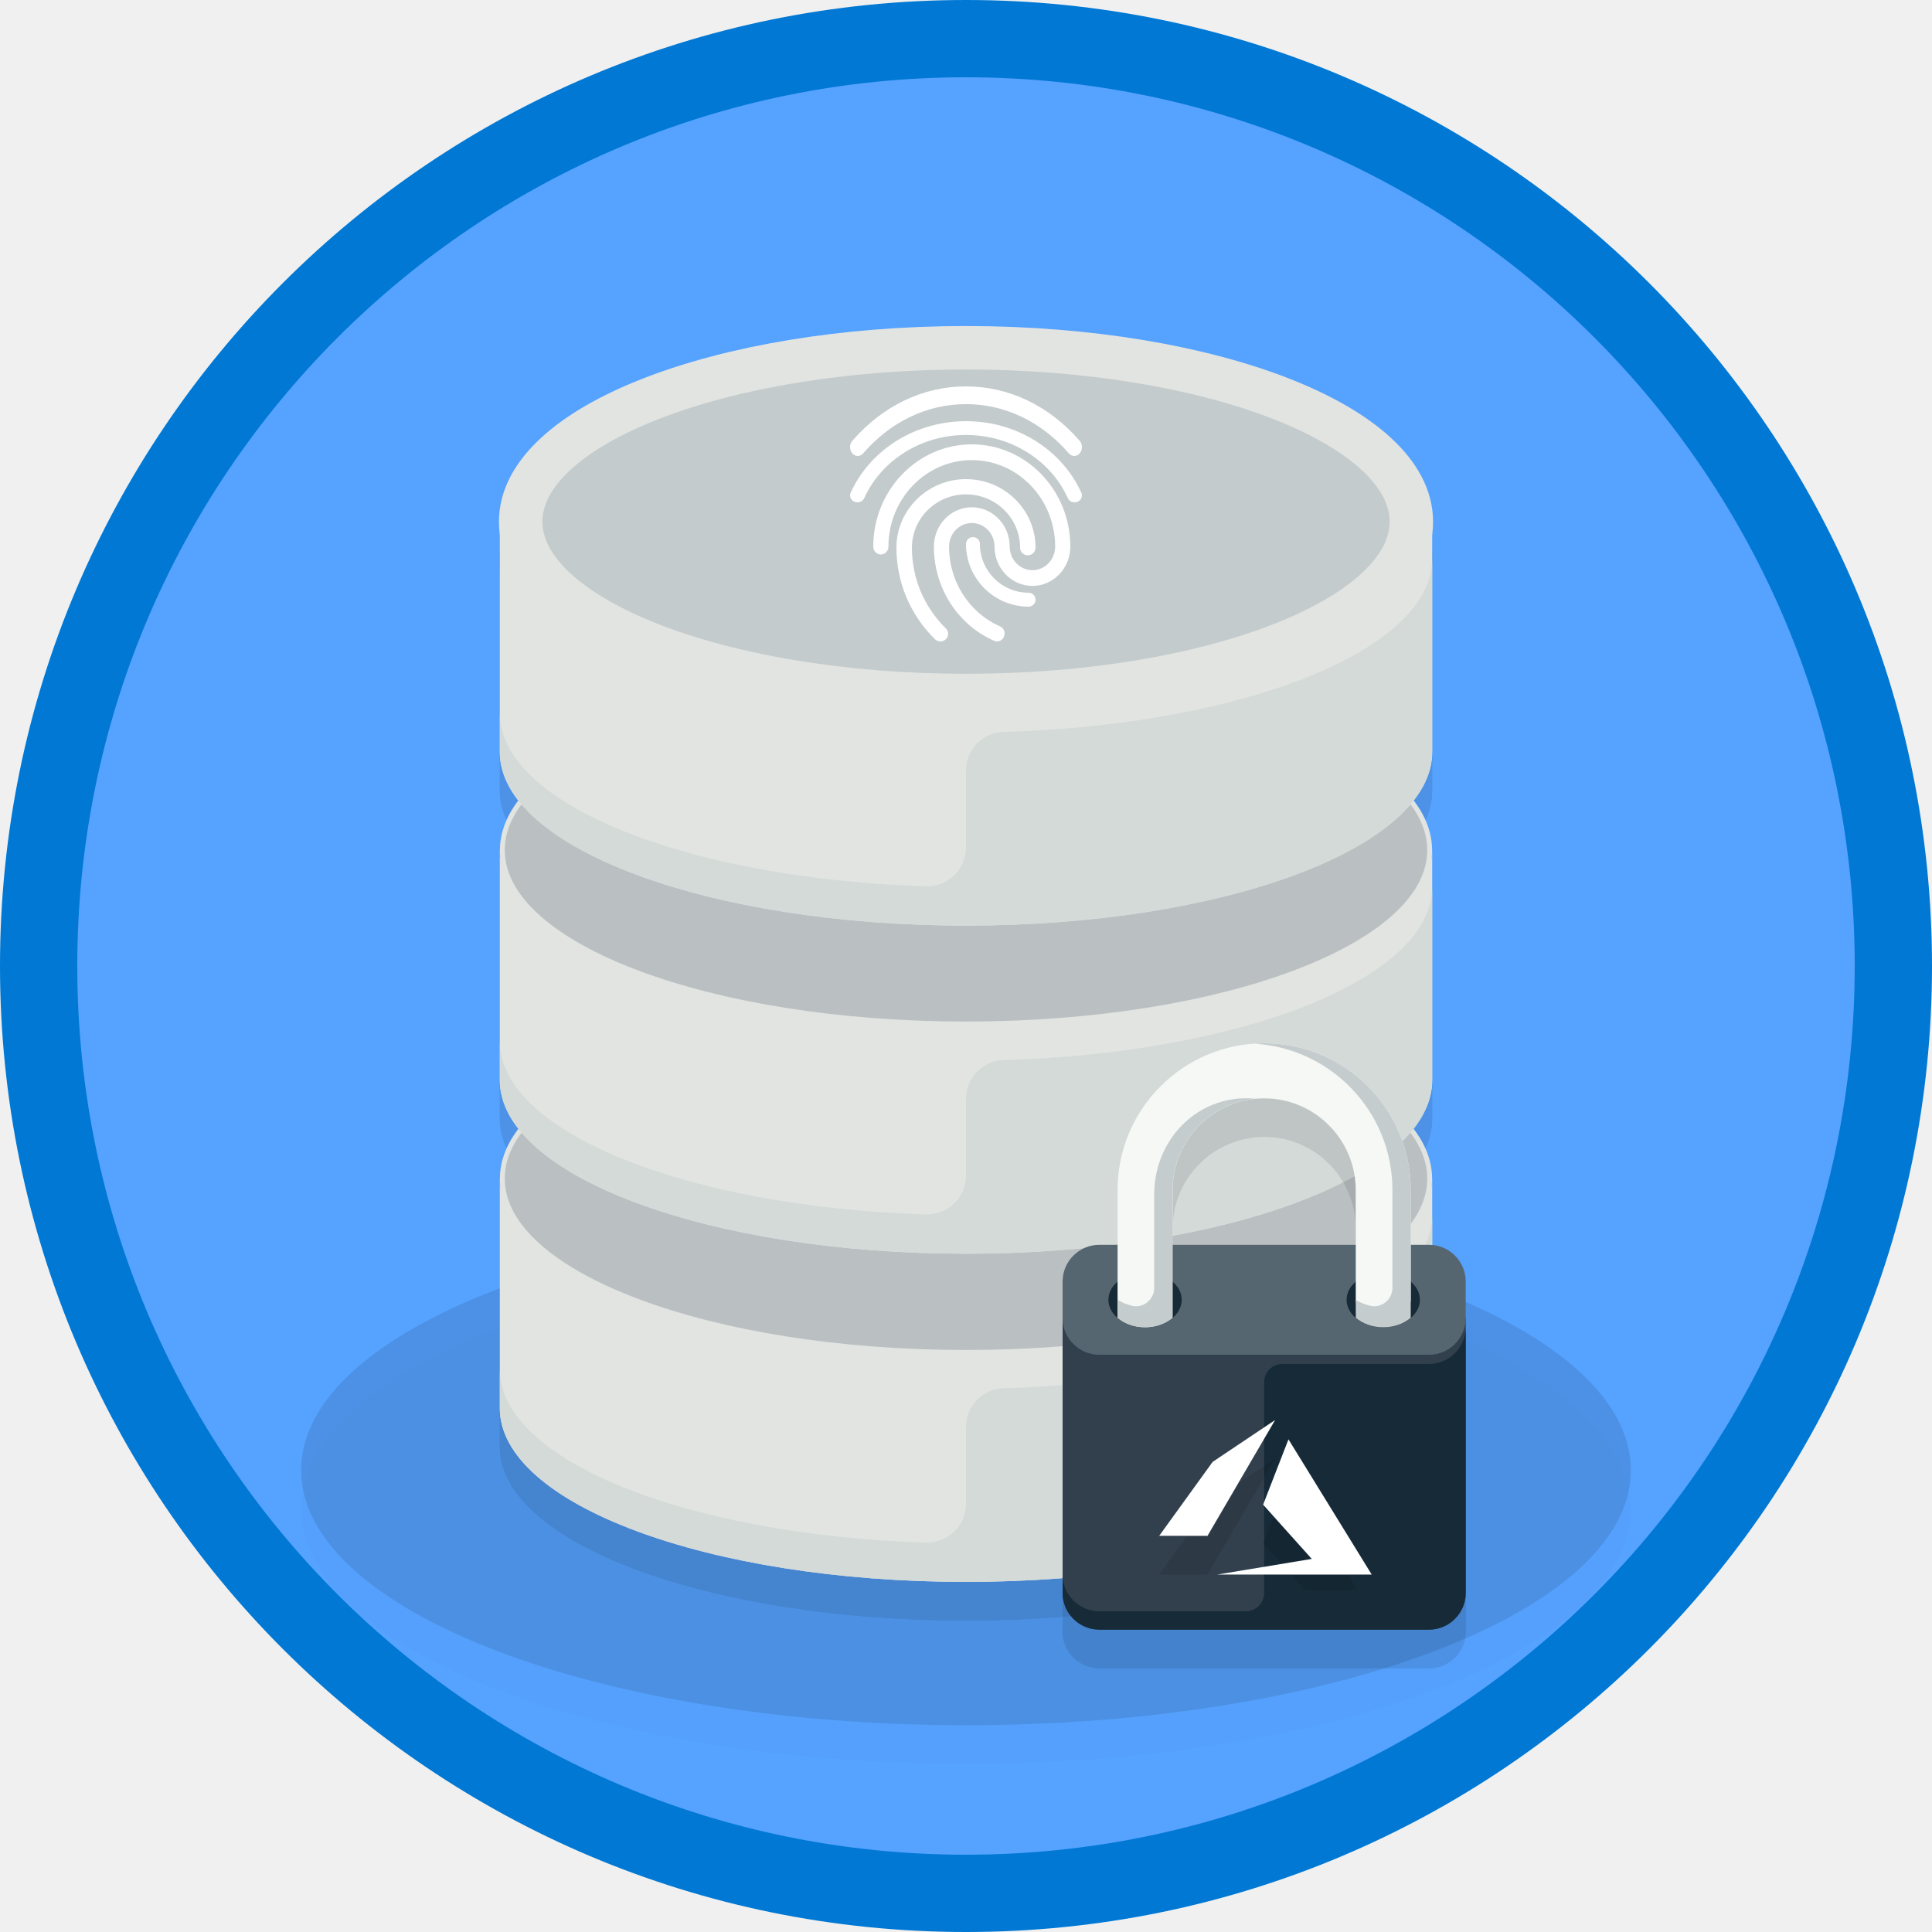
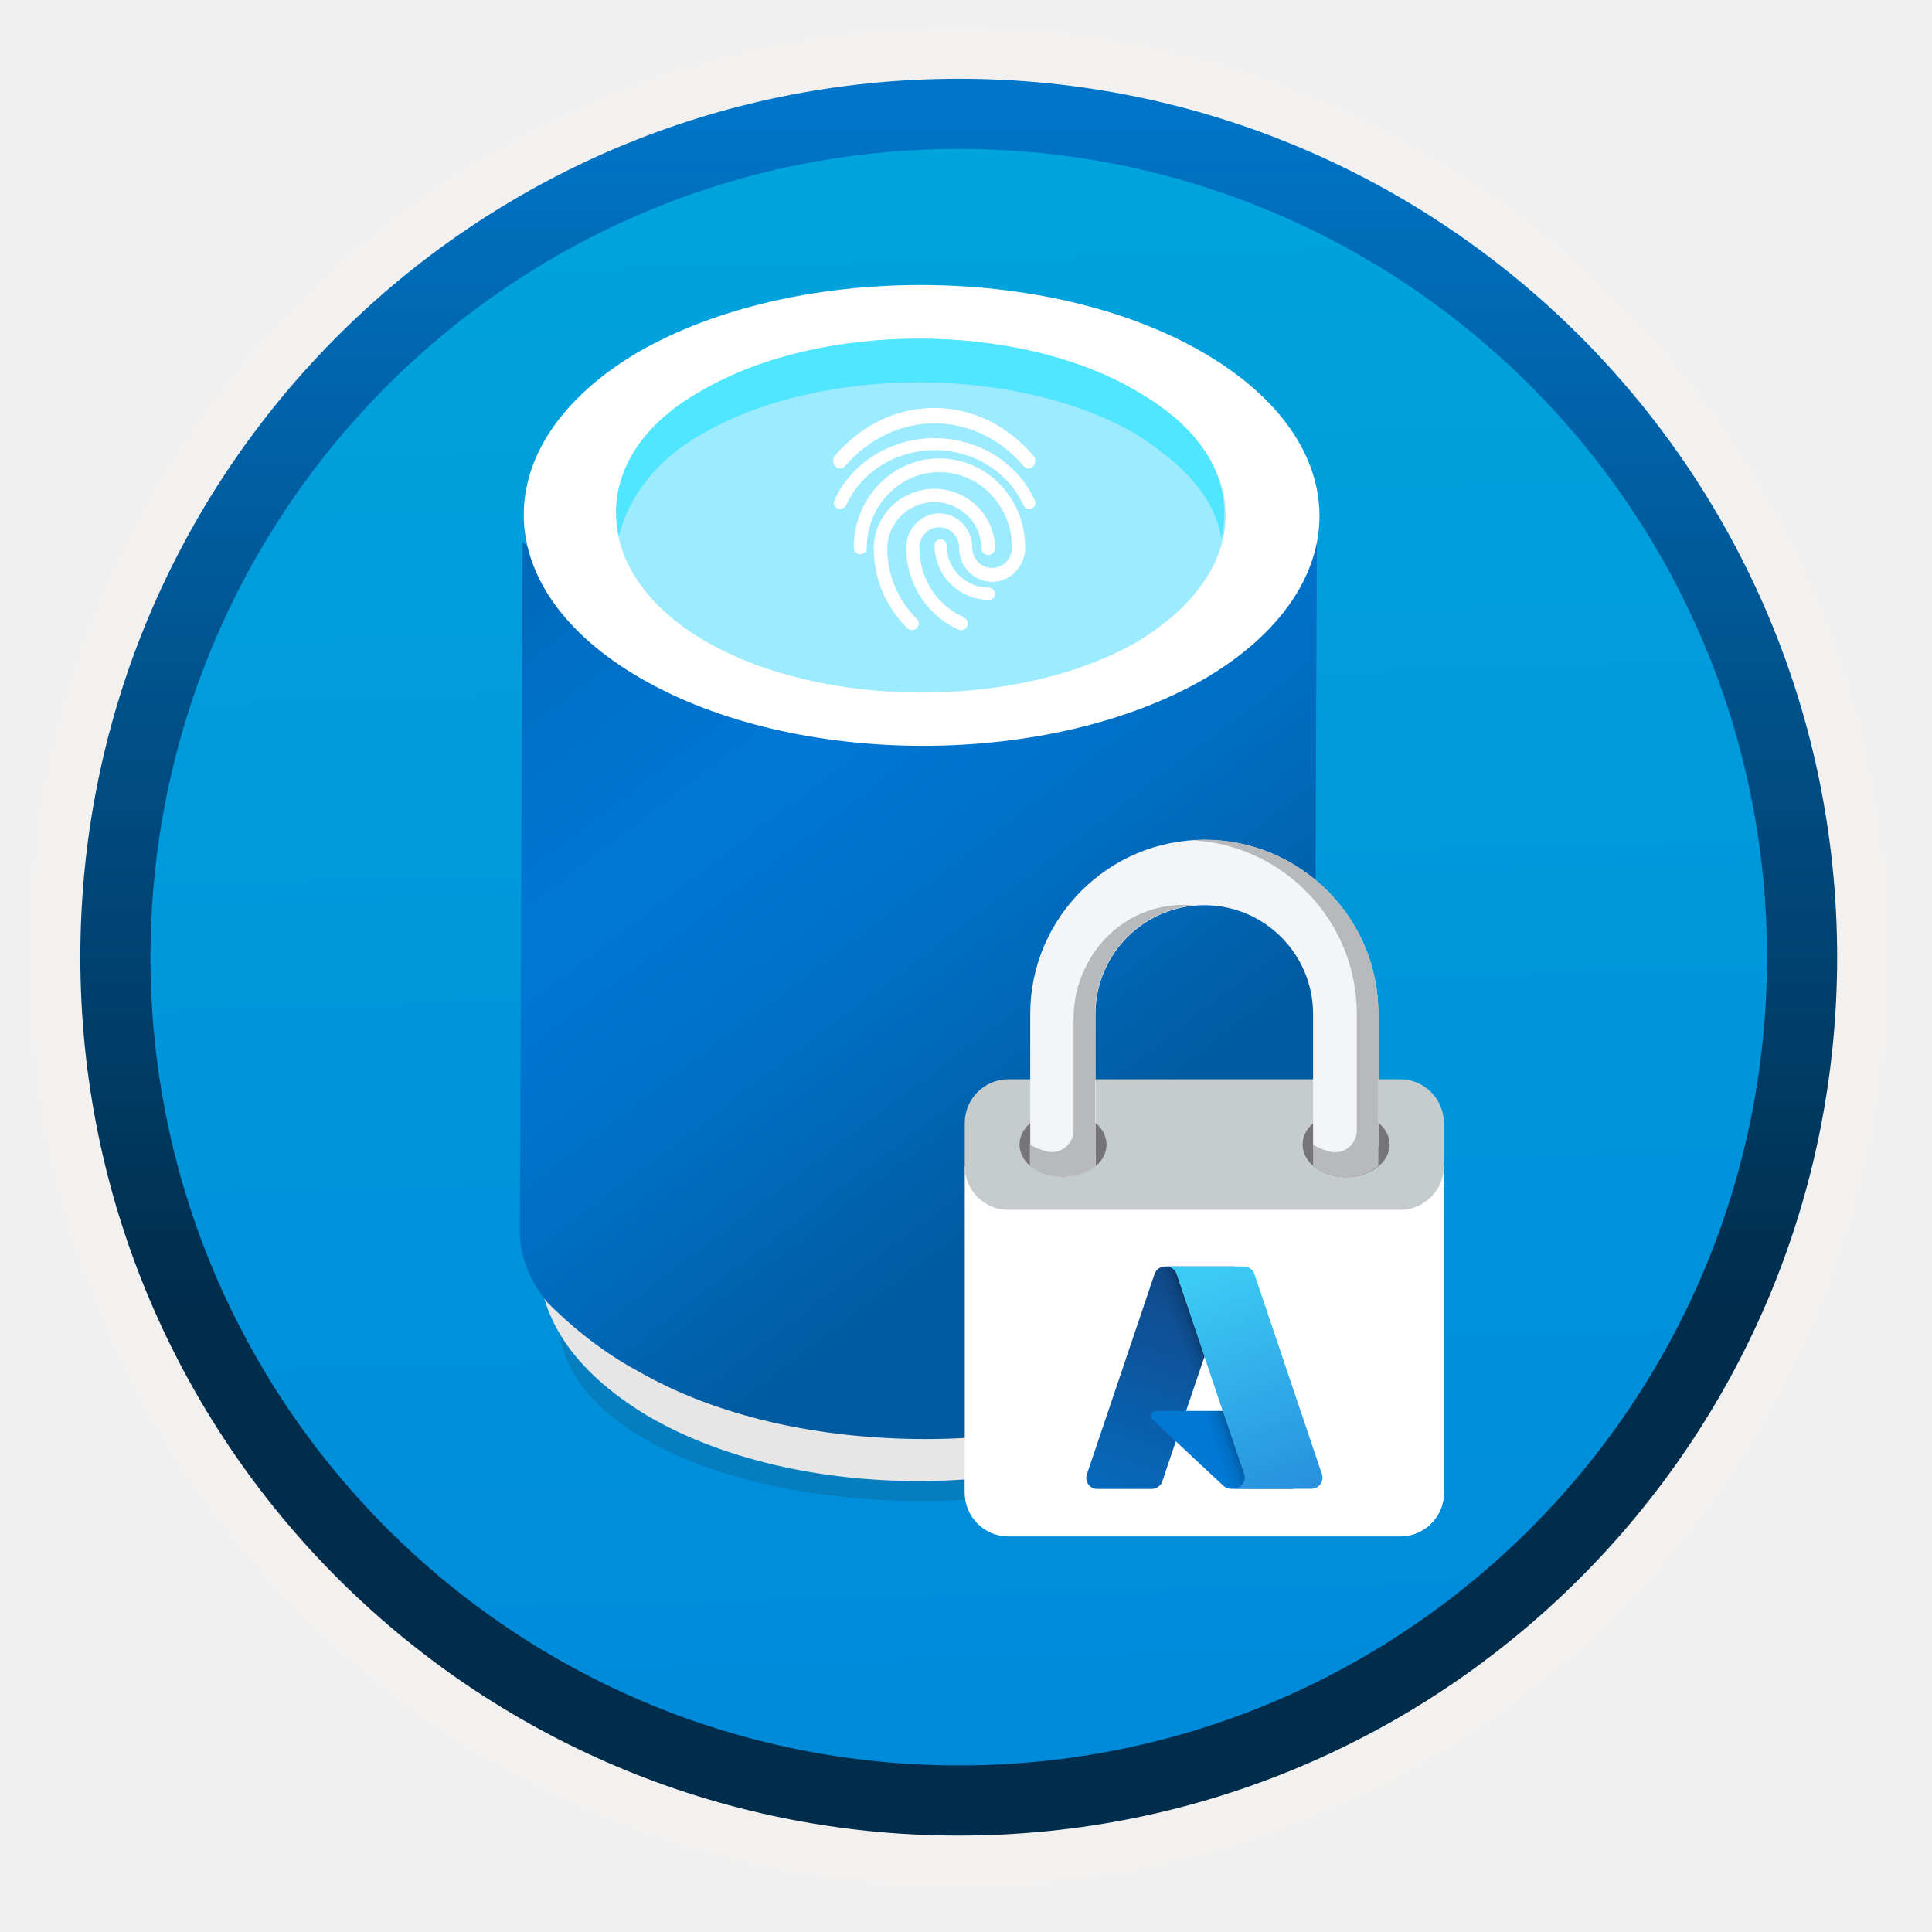
- <svg xmlns="http://www.w3.org/2000/svg" xmlns:xlink="http://www.w3.org/1999/xlink" width="100px" height="100px" viewBox="0 0 100 100" version="1.1">
+ <svg xmlns="http://www.w3.org/2000/svg" width="103" height="103" viewBox="0 0 103 103" fill="none">
+   <path d="M51.114 97.84C25.264 97.84 4.303 76.89 4.303 51.03C4.303 25.17 25.264 4.22 51.114 4.22C76.963 4.22 97.924 25.18 97.924 51.03C97.924 76.88 76.963 97.84 51.114 97.84Z" fill="url(#paint0_linear)" />
+   <path fill-rule="evenodd" clip-rule="evenodd" d="M97.014 51.03C97.014 76.38 76.464 96.93 51.114 96.93C25.764 96.93 5.214 76.38 5.214 51.03C5.214 25.68 25.764 5.13 51.114 5.13C76.464 5.13 97.014 25.68 97.014 51.03ZM51.114 1.39C78.534 1.39 100.754 23.61 100.754 51.03C100.754 78.45 78.524 100.67 51.114 100.67C23.694 100.67 1.474 78.44 1.474 51.03C1.474 23.61 23.694 1.39 51.114 1.39Z" fill="#F2F1F0" />
+   <path fill-rule="evenodd" clip-rule="evenodd" d="M94.203 51.029C94.203 74.829 74.913 94.119 51.113 94.119C27.313 94.119 8.023 74.829 8.023 51.029C8.023 27.229 27.313 7.939 51.113 7.939C74.913 7.939 94.203 27.229 94.203 51.029ZM51.113 4.199C76.973 4.199 97.944 25.169 97.944 51.029C97.944 76.889 76.973 97.859 51.113 97.859C25.253 97.859 4.283 76.889 4.283 51.029C4.283 25.169 25.243 4.199 51.113 4.199Z" fill="url(#paint1_linear)" />
+   <path opacity="0.15" d="M62.593 64.079C70.253 67.679 70.253 73.549 62.793 77.319C55.343 80.919 42.973 80.919 35.523 77.329C28.073 73.719 27.863 67.689 35.323 64.079C42.773 60.489 55.143 60.489 62.593 64.079Z" fill="#1F1D20" />
+   <path d="M69.223 63.409V67.159C69.223 70.079 67.143 72.999 63.383 75.509C55.453 80.109 42.503 80.109 34.583 75.519C30.403 73.019 28.733 70.089 28.733 67.179V63.429C28.733 66.349 30.833 69.679 34.583 71.779C42.523 76.379 55.463 76.369 63.383 71.769C67.153 69.679 69.223 66.759 69.223 63.409Z" fill="#E6E6E6" />
+   <path d="M64.113 34.349C59.983 36.659 54.673 37.819 49.373 37.979C43.743 37.979 38.273 36.819 34.153 34.349C29.853 31.869 27.863 28.719 27.863 28.889L27.713 65.649C27.713 67.139 28.373 68.469 29.203 69.459C30.193 70.449 31.853 71.939 33.993 73.089C38.293 75.569 43.763 76.719 49.373 76.719C54.673 76.719 60.123 75.559 63.943 73.089C68.073 70.779 70.063 67.459 70.063 64.489L70.213 27.249C70.413 30.379 68.263 32.029 64.113 34.349Z" fill="url(#paint2_linear)" />
+   <path d="M64.114 18.779C72.394 23.569 72.394 31.339 64.284 36.149C56.023 40.959 42.444 40.969 34.154 36.159C25.873 31.379 25.873 23.599 33.993 18.789C42.283 13.999 55.853 13.999 64.114 18.779Z" fill="white" />
+   <path d="M60.483 20.789C66.933 24.419 66.933 30.389 60.653 34.199C54.363 37.829 43.943 37.829 37.643 34.209C31.353 30.559 31.193 24.439 37.493 20.789C43.773 17.149 54.193 17.149 60.483 20.789Z" fill="#9CEBFF" />
+   <path d="M37.474 23.109C43.764 19.479 54.184 19.479 60.483 23.099C63.133 24.759 64.793 26.569 65.114 28.729C65.773 25.749 64.303 22.939 60.483 20.789C54.184 17.139 43.764 17.149 37.474 20.789C33.834 22.779 32.343 25.749 32.993 28.569C33.514 26.579 34.834 24.599 37.474 23.109Z" fill="#50E6FF" />
+   <path fill-rule="evenodd" clip-rule="evenodd" d="M52.724 31.329C51.474 31.329 50.464 30.319 50.464 29.069C50.464 28.889 50.324 28.749 50.144 28.749C49.964 28.749 49.824 28.889 49.824 29.069C49.824 30.669 51.123 31.979 52.733 31.979C52.913 31.979 53.053 31.839 53.053 31.659C53.044 31.479 52.904 31.329 52.724 31.329Z" fill="white" />
+   <path fill-rule="evenodd" clip-rule="evenodd" d="M50.083 24.439C47.563 24.439 45.513 26.57 45.513 29.189C45.513 29.39 45.673 29.549 45.863 29.549C46.053 29.549 46.213 29.39 46.213 29.189C46.213 26.98 47.953 25.169 50.083 25.169C52.213 25.169 53.953 26.97 53.953 29.189C53.953 29.79 53.483 30.279 52.893 30.279C52.313 30.279 51.833 29.79 51.833 29.189C51.833 28.18 51.043 27.369 50.073 27.369C49.103 27.369 48.313 28.189 48.313 29.189C48.313 29.829 48.433 30.45 48.673 31.04C48.903 31.599 49.233 32.109 49.653 32.55C50.073 32.98 50.563 33.33 51.103 33.569C51.143 33.59 51.193 33.599 51.243 33.599C51.383 33.599 51.513 33.52 51.563 33.38C51.643 33.2 51.553 32.98 51.373 32.9C50.913 32.7 50.503 32.41 50.143 32.039C49.783 31.669 49.513 31.239 49.313 30.759C49.113 30.259 49.013 29.739 49.013 29.2C49.013 28.599 49.483 28.11 50.073 28.11C50.653 28.11 51.133 28.599 51.133 29.2C51.133 30.209 51.923 31.02 52.893 31.02C53.863 31.02 54.653 30.2 54.653 29.2C54.663 26.57 52.613 24.439 50.083 24.439Z" fill="white" />
+   <path fill-rule="evenodd" clip-rule="evenodd" d="M47.303 29.239C47.303 27.879 48.434 26.769 49.813 26.769C51.194 26.769 52.324 27.879 52.324 29.239C52.324 29.439 52.483 29.589 52.684 29.589C52.883 29.589 53.044 29.429 53.044 29.239C53.044 27.489 51.593 26.059 49.813 26.059C48.033 26.059 46.584 27.489 46.584 29.239C46.584 30.849 47.214 32.349 48.373 33.489C48.444 33.559 48.533 33.589 48.623 33.589C48.714 33.589 48.803 33.559 48.873 33.489C49.014 33.349 49.014 33.129 48.873 32.989C47.864 31.989 47.303 30.659 47.303 29.239Z" fill="white" />
+   <path fill-rule="evenodd" clip-rule="evenodd" d="M55.174 26.689C54.884 26.039 54.464 25.459 53.934 24.959C53.404 24.459 52.784 24.069 52.084 23.789C51.364 23.509 50.604 23.359 49.824 23.359C49.044 23.359 48.274 23.499 47.564 23.789C46.874 24.059 46.254 24.459 45.714 24.959C45.184 25.459 44.764 26.039 44.474 26.689C44.404 26.849 44.484 27.039 44.654 27.109C44.824 27.179 45.024 27.099 45.104 26.939C45.364 26.369 45.734 25.849 46.204 25.409C46.674 24.969 47.224 24.619 47.834 24.379C48.464 24.129 49.134 23.999 49.834 23.999C50.524 23.999 51.194 24.129 51.834 24.379C52.444 24.619 52.994 24.969 53.464 25.409C53.934 25.849 54.304 26.359 54.564 26.939C54.614 27.059 54.744 27.139 54.884 27.139C54.924 27.139 54.974 27.129 55.014 27.109C55.164 27.039 55.244 26.849 55.174 26.689Z" fill="white" />
+   <path fill-rule="evenodd" clip-rule="evenodd" d="M45.044 24.859C46.324 23.389 48.014 22.569 49.813 22.569C51.614 22.569 53.313 23.379 54.584 24.859C54.654 24.939 54.743 24.979 54.834 24.979C54.923 24.979 55.014 24.939 55.084 24.859C55.224 24.699 55.224 24.439 55.084 24.279C53.673 22.649 51.803 21.749 49.803 21.749C47.813 21.749 45.934 22.649 44.523 24.279C44.383 24.439 44.383 24.699 44.523 24.859C44.684 25.019 44.904 25.019 45.044 24.859Z" fill="white" />
+   <path fill-rule="evenodd" clip-rule="evenodd" d="M76.974 79.59C76.974 80.87 75.924 81.91 74.654 81.91H53.754C52.484 81.91 51.434 80.87 51.434 79.59V62.18H76.974V79.59Z" fill="white" />
+   <path fill-rule="evenodd" clip-rule="evenodd" d="M76.974 62.179C76.974 63.459 75.924 64.499 74.654 64.499H53.754C52.484 64.509 51.434 63.459 51.434 62.179V59.859C51.434 58.579 52.484 57.539 53.754 57.539H74.654C75.934 57.539 76.974 58.589 76.974 59.859V62.179Z" fill="#C5CCCD" />
+   <path fill-rule="evenodd" clip-rule="evenodd" d="M74.654 65.08H65.364C64.724 65.08 64.204 65.6 64.204 66.24V79.59C64.204 80.23 63.684 80.75 63.044 80.75H53.764C52.494 80.75 51.444 79.7 51.444 78.42V79.58C51.444 80.86 52.494 81.9 53.764 81.9H74.664C75.944 81.9 76.984 80.85 76.984 79.58V62.76C76.974 64.04 75.934 65.08 74.654 65.08Z" fill="white" />
+   <path fill-rule="evenodd" clip-rule="evenodd" d="M58.993 61.019C58.993 61.979 57.953 62.759 56.673 62.759C55.394 62.759 54.353 61.979 54.353 61.019C54.353 60.059 55.394 59.279 56.673 59.279C57.953 59.279 58.993 60.059 58.993 61.019Z" fill="#747479" />
+   <path fill-rule="evenodd" clip-rule="evenodd" d="M74.084 61.019C74.084 61.979 73.044 62.759 71.764 62.759C70.484 62.759 69.444 61.979 69.444 61.019C69.444 60.059 70.484 59.279 71.764 59.279C73.044 59.279 74.084 60.059 74.084 61.019Z" fill="#747479" />
+   <path fill-rule="evenodd" clip-rule="evenodd" d="M64.214 44.77C59.094 44.77 54.924 48.94 54.924 54.059V62.16C55.344 62.52 55.964 62.76 56.664 62.76C57.364 62.76 57.984 62.52 58.404 62.16V54.059C58.404 50.859 61.004 48.26 64.204 48.26C67.404 48.26 70.004 50.859 70.004 54.059V61.02C70.004 61.66 70.784 62.179 71.744 62.179C72.704 62.179 73.484 61.66 73.484 61.02V54.059C73.494 48.929 69.324 44.77 64.214 44.77Z" fill="#F4F5F6" />
+   <path fill-rule="evenodd" clip-rule="evenodd" d="M60.874 48.69C58.644 49.63 57.234 51.89 57.234 54.32V60.26C57.234 61.02 56.514 61.58 55.774 61.38C55.414 61.28 55.084 61.15 54.904 60.99V62.15C55.324 62.51 55.944 62.75 56.644 62.75C56.844 62.75 57.034 62.73 57.224 62.69C57.344 62.67 57.454 62.64 57.564 62.61C57.614 62.59 57.674 62.57 57.724 62.55C57.804 62.52 57.874 62.48 57.954 62.44C57.994 62.42 58.034 62.4 58.074 62.38C58.184 62.31 58.294 62.24 58.384 62.16V54.05C58.384 51.05 60.684 48.57 63.604 48.27C62.754 48.19 61.834 48.29 60.874 48.69Z" fill="#B8B9BA" />
+   <path fill-rule="evenodd" clip-rule="evenodd" d="M64.213 44.77C64.023 44.77 63.824 44.789 63.633 44.8C68.484 45.099 72.334 49.13 72.334 54.059V60.27C72.334 61.029 71.614 61.59 70.874 61.389C70.513 61.289 70.183 61.16 70.004 60.999V62.16C70.424 62.52 71.053 62.76 71.743 62.76C72.444 62.76 73.064 62.52 73.484 62.16V54.05C73.493 48.929 69.323 44.77 64.213 44.77Z" fill="#B8B9BA" />
+   <path d="M61.553 67.919C61.633 67.68 61.864 67.519 62.114 67.519H65.834L61.964 78.98C61.883 79.219 61.654 79.379 61.404 79.379H58.504C58.093 79.379 57.813 78.98 57.944 78.6L61.553 67.919Z" fill="url(#paint3_linear)" />
+   <path d="M67.513 75.22H61.644C61.394 75.22 61.273 75.52 61.453 75.69L65.224 79.21C65.334 79.31 65.474 79.37 65.624 79.37H68.944L67.513 75.22Z" fill="#0078D4" />
+   <path d="M65.844 67.519H61.694L57.694 79.379H61.844L62.694 76.85L65.404 79.379H68.964L67.524 75.23H63.254L65.844 67.519Z" fill="url(#paint4_linear)" />
+   <path d="M66.874 67.919C66.794 67.68 66.564 67.519 66.314 67.519H62.144H62.164C62.414 67.519 62.644 67.68 62.724 67.919L66.324 78.59C66.454 78.969 66.164 79.37 65.764 79.37H65.704H69.914C70.324 79.37 70.604 78.969 70.474 78.59L66.874 67.919Z" fill="url(#paint5_linear)" />
  <defs>
-     <rect id="path-1" x="0" y="0" width="96" height="96" rx="48" />
-     <filter x="-5.7%" y="-8.3%" width="111.4%" height="113.9%" filterUnits="objectBoundingBox" id="filter-3">
-       <feOffset dx="0" dy="2" in="SourceAlpha" result="shadowOffsetOuter1" />
-       <feColorMatrix values="0 0 0 0 0   0 0 0 0 0   0 0 0 0 0  0 0 0 0.099 0" type="matrix" in="shadowOffsetOuter1" result="shadowMatrixOuter1" />
-       <feMerge>
-         <feMergeNode in="shadowMatrixOuter1" />
-         <feMergeNode in="SourceGraphic" />
-       </feMerge>
-     </filter>
-     <filter x="-19.0%" y="-12.5%" width="138.1%" height="125.0%" filterUnits="objectBoundingBox" id="filter-4">
-       <feOffset dx="0" dy="2" in="SourceAlpha" result="shadowOffsetOuter1" />
-       <feColorMatrix values="0 0 0 0 0   0 0 0 0 0   0 0 0 0 0  0 0 0 0.096 0" type="matrix" in="shadowOffsetOuter1" result="shadowMatrixOuter1" />
-       <feMerge>
-         <feMergeNode in="shadowMatrixOuter1" />
-         <feMergeNode in="SourceGraphic" />
-       </feMerge>
-     </filter>
-     <filter x="-36.4%" y="-50.0%" width="172.7%" height="200.0%" filterUnits="objectBoundingBox" id="filter-5">
-       <feOffset dx="0" dy="2" in="SourceAlpha" result="shadowOffsetOuter1" />
-       <feColorMatrix values="0 0 0 0 0   0 0 0 0 0   0 0 0 0 0  0 0 0 0.101 0" type="matrix" in="shadowOffsetOuter1" result="shadowMatrixOuter1" />
-       <feMerge>
-         <feMergeNode in="shadowMatrixOuter1" />
-         <feMergeNode in="SourceGraphic" />
-       </feMerge>
-     </filter>
+     <linearGradient id="paint0_linear" x1="49.343" y1="-13.763" x2="53.326" y2="132.005" gradientUnits="userSpaceOnUse">
+       <stop stop-color="#00ABDE" />
+       <stop offset="1" stop-color="#007ED8" />
+     </linearGradient>
+     <linearGradient id="paint1_linear" x1="51.113" y1="-2.463" x2="51.113" y2="99.301" gradientUnits="userSpaceOnUse">
+       <stop stop-color="#007ED8" />
+       <stop offset="0.707" stop-color="#002D4C" />
+     </linearGradient>
+     <linearGradient id="paint2_linear" x1="25.316" y1="16.195" x2="59.073" y2="60.71" gradientUnits="userSpaceOnUse">
+       <stop stop-color="#005BA1" />
+       <stop offset="0.07" stop-color="#0060A9" />
+       <stop offset="0.36" stop-color="#0071C8" />
+       <stop offset="0.52" stop-color="#0078D4" />
+       <stop offset="0.64" stop-color="#0074CD" />
+       <stop offset="0.82" stop-color="#006ABB" />
+       <stop offset="1" stop-color="#005BA1" />
+     </linearGradient>
+     <linearGradient id="paint3_linear" x1="63.478" y1="68.394" x2="59.611" y2="79.821" gradientUnits="userSpaceOnUse">
+       <stop stop-color="#114A8B" />
+       <stop offset="1" stop-color="#0669BC" />
+     </linearGradient>
+     <linearGradient id="paint4_linear" x1="64.658" y1="73.673" x2="63.741" y2="73.986" gradientUnits="userSpaceOnUse">
+       <stop stop-opacity="0.3" />
+       <stop offset="0.071" stop-opacity="0.2" />
+       <stop offset="0.321" stop-opacity="0.1" />
+       <stop offset="0.623" stop-opacity="0.05" />
+       <stop offset="1" stop-opacity="0" />
+     </linearGradient>
+     <linearGradient id="paint5_linear" x1="64.187" y1="68.061" x2="68.433" y2="79.372" gradientUnits="userSpaceOnUse">
+       <stop stop-color="#3CCBF4" />
+       <stop offset="1" stop-color="#2892DF" />
+     </linearGradient>
  </defs>
-   <g id="Badges" stroke="none" stroke-width="1" fill="none" fill-rule="evenodd">
-     <g id="N/A-21" transform="translate(-50, -660)">
-       <g id="NA/authenticate-apps-to-azure-services-with-service-principals-and-managed-identities-for-azure-resources" transform="translate(50, 660)">
-         <g id="Mask" transform="translate(2, 2)">
-           <mask id="mask-2" fill="white">
-             <use xlink:href="#path-1" />
-           </mask>
-           <use id="BG" fill="#55A2FF" xlink:href="#path-1" />
-           <g id="Database" mask="url(#mask-2)">
-             <g transform="translate(13, 16)">
-               <g filter="url(#filter-3)">
-                 <path d="M69.411,58.094 C69.411,65.386 54.005,71.294 35,71.294 C15.997,71.294 0.589,65.386 0.589,58.094 C0.589,50.802 15.997,44.895 35,44.895 C54.005,44.895 69.411,50.802 69.411,58.094" id="Shadow" fill-opacity="0.103" fill="#000000" />
-                 <g id="Lower" transform="translate(10, 34)">
-                   <path d="M25,17.889 C11.674,17.889 0.87,13.864 0.87,8.896 L0.87,20.886 C0.87,25.854 11.674,29.878 25,29.878 C38.327,29.878 49.13,25.854 49.13,20.886 L49.13,8.896 C49.13,13.864 38.327,17.889 25,17.889" id="Fill-101" fill="#E1E4E1" />
-                   <path d="M25,21.852 L25,25.846 C25,26.98 24.05,27.883 22.91,27.847 C10.562,27.452 0.87,23.593 0.87,18.888 L0.87,20.886 C0.87,25.854 11.674,29.878 25,29.878 C38.327,29.878 49.13,25.854 49.13,20.886 L49.13,10.895 C49.13,15.62 39.358,19.491 26.936,19.858 C25.857,19.89 25,20.778 25,21.852" id="Fill-106" fill="#D3DAD8" />
-                   <path d="M49,9 C49,13.972 38.255,18 25,18 C11.746,18 1,13.972 1,9 C1,4.028 11.746,0 25,0 C38.255,0 49,4.028 49,9" id="Fill-100" stroke="#E1E4E1" stroke-width="0.25" fill="#BAC0C2" />
-                 </g>
-                 <g id="Mid" transform="translate(10, 17)">
-                   <path d="M25,17.903 C11.674,17.903 0.87,13.879 0.87,8.911 L0.87,20.901 C0.87,25.868 11.674,29.893 25,29.893 C38.327,29.893 49.13,25.868 49.13,20.901 L49.13,8.911 C49.13,13.879 38.327,17.903 25,17.903" id="Fill-102" fill="#E1E4E1" />
-                   <path d="M25,21.867 L25,25.86 C25,26.994 24.05,27.898 22.91,27.862 C10.562,27.467 0.87,23.607 0.87,18.903 L0.87,20.901 C0.87,25.868 11.674,29.893 25,29.893 C38.327,29.893 49.13,25.868 49.13,20.901 L49.13,10.91 C49.13,15.634 39.358,19.506 26.936,19.873 C25.857,19.905 25,20.793 25,21.867" id="Fill-107" fill="#D3DAD8" />
-                   <path d="M49,9 C49,13.972 38.255,18 25,18 C11.746,18 1,13.972 1,9 C1,4.028 11.746,0 25,0 C38.255,0 49,4.028 49,9" id="Fill-103" stroke="#E1E4E1" stroke-width="0.25" fill="#BAC0C2" />
-                 </g>
-                 <g id="Top" transform="translate(10, 0)">
-                   <path d="M25,17.918 C11.674,17.918 0.87,13.894 0.87,8.926 L0.87,20.916 C0.87,25.883 11.674,29.908 25,29.908 C38.327,29.908 49.13,25.883 49.13,20.916 L49.13,8.926 C49.13,13.894 38.327,17.918 25,17.918" id="Fill-104" fill="#E1E4E1" />
-                   <path d="M25,21.882 L25,25.875 C25,27.009 24.05,27.913 22.91,27.877 C10.562,27.482 0.87,23.622 0.87,18.917 L0.87,20.916 C0.87,25.883 11.674,29.908 25,29.908 C38.327,29.908 49.13,25.883 49.13,20.916 L49.13,10.924 C49.13,15.649 39.358,19.521 26.936,19.888 C25.857,19.92 25,20.808 25,21.882" id="Fill-108" fill="#D3DAD8" />
-                   <path d="M48.05,9 C48.05,13.972 37.73,18 25,18 C12.271,18 1.95,13.972 1.95,9 C1.95,4.028 12.271,0 25,0 C37.73,0 48.05,4.028 48.05,9" id="Fill-105" stroke="#E1E4E1" stroke-width="2.25" fill="#C4CBCD" />
-                 </g>
-               </g>
-             </g>
-           </g>
-           <g id="Square-Lock" filter="url(#filter-4)" mask="url(#mask-2)">
-             <g transform="translate(53, 52)">
-               <g id="Lower" transform="translate(0, 10.11111)">
-                 <path d="M20.865,18.341 C20.865,19.384 20.011,20.238 18.968,20.238 L1.897,20.238 C0.854,20.238 0,19.384 0,18.341 L0,4.115 L20.865,4.115 L20.865,18.341" id="Fill-53" fill="#30404D" />
-                 <path d="M20.865,4.115 C20.865,5.158 20.011,6.012 18.968,6.012 L1.897,6.012 C0.854,6.012 0,5.158 0,4.115 L0,2.218 C0,1.175 0.854,0.321 1.897,0.321 L18.968,0.321 C20.011,0.321 20.865,1.175 20.865,2.218 L20.865,4.115" id="Fill-54" fill="#546670" />
-                 <path d="M18.968,6.486 L11.381,6.486 C10.857,6.486 10.432,6.91 10.432,7.434 L10.432,18.341 C10.432,18.865 10.008,19.289 9.484,19.289 L1.897,19.289 C0.854,19.289 0,18.436 0,17.392 L0,18.341 C0,19.384 0.854,20.238 1.897,20.238 L18.968,20.238 C20.011,20.238 20.865,19.384 20.865,18.341 L20.865,4.589 C20.865,5.632 20.011,6.486 18.968,6.486" id="Fill-55" fill="#182A37" />
-                 <path d="M6.165,3.166 C6.165,3.952 5.315,4.589 4.268,4.589 C3.22,4.589 2.371,3.952 2.371,3.166 C2.371,2.381 3.22,1.744 4.268,1.744 C5.315,1.744 6.165,2.381 6.165,3.166" id="Fill-60" fill="#182A37" />
-                 <path d="M18.494,3.166 C18.494,3.952 17.645,4.589 16.597,4.589 C15.549,4.589 14.7,3.952 14.7,3.166 C14.7,2.381 15.549,1.744 16.597,1.744 C17.645,1.744 18.494,2.381 18.494,3.166" id="Fill-61" fill="#182A37" />
-               </g>
-               <g id="Top" transform="translate(2.845199, 0)">
-                 <path d="M7.587,0 C3.404,0 0,3.404 0,7.587 L0,14.209 C0.348,14.508 0.853,14.7 1.423,14.7 C1.993,14.7 2.498,14.508 2.845,14.209 L2.845,7.587 C2.845,4.972 4.972,2.845 7.587,2.845 C10.202,2.845 12.329,4.972 12.329,7.587 L12.329,13.278 C12.329,13.801 12.966,14.226 13.752,14.226 C14.538,14.226 15.174,13.801 15.174,13.278 L15.174,7.587 C15.174,3.404 11.771,0 7.587,0" id="Fill-63" fill="#F5F8F5" />
-                 <path d="M4.867,3.205 C3.037,3.97 1.897,5.823 1.897,7.806 L1.897,12.66 C1.897,13.28 1.308,13.743 0.71,13.579 C0.413,13.497 0.148,13.389 0,13.261 L0,14.209 C0.348,14.508 0.853,14.7 1.423,14.7 C1.588,14.7 1.745,14.68 1.897,14.65 C1.993,14.631 2.085,14.607 2.174,14.578 C2.22,14.563 2.263,14.544 2.307,14.526 C2.372,14.5 2.435,14.471 2.496,14.439 C2.529,14.422 2.562,14.405 2.593,14.386 C2.683,14.332 2.769,14.275 2.845,14.209 L2.845,7.587 C2.845,5.132 4.72,3.108 7.113,2.869 C6.401,2.797 5.644,2.88 4.867,3.205" id="Fill-64" fill="#C5CCCD" />
-                 <path d="M7.587,0 C7.427,0 7.271,0.014 7.113,0.024 C11.075,0.271 14.226,3.564 14.226,7.587 L14.226,12.66 C14.226,13.28 13.638,13.743 13.04,13.579 C12.742,13.497 12.478,13.389 12.329,13.261 L12.329,14.209 C12.677,14.508 13.182,14.7 13.752,14.7 C14.322,14.7 14.827,14.508 15.174,14.209 L15.174,7.587 C15.174,3.404 11.771,0 7.587,0" id="Fill-65" fill="#C5CCCD" />
-               </g>
-             </g>
-           </g>
-           <g id="Finger-Print" mask="url(#mask-2)" fill="#FFFFFF">
-             <g transform="translate(42, 18)">
-               <path d="M9.24,10.68 C7.851,10.68 6.72,9.549 6.72,8.16 C6.72,7.961 6.559,7.8 6.36,7.8 C6.161,7.8 6,7.961 6,8.16 C6,9.946 7.454,11.4 9.24,11.4 C9.439,11.4 9.6,11.239 9.6,11.04 C9.6,10.841 9.439,10.68 9.24,10.68 Z" id="Fill-1" />
-               <path d="M6.3,3 C3.488,3 1.2,5.374 1.2,8.292 C1.2,8.517 1.375,8.699 1.592,8.699 C1.809,8.699 1.985,8.517 1.985,8.292 C1.985,5.823 3.92,3.814 6.3,3.814 C8.68,3.814 10.615,5.823 10.615,8.292 C10.615,8.965 10.088,9.513 9.438,9.513 C8.789,9.513 8.262,8.965 8.262,8.292 C8.262,7.169 7.382,6.257 6.3,6.257 C5.218,6.257 4.338,7.169 4.338,8.292 C4.338,9.006 4.473,9.699 4.739,10.352 C4.996,10.982 5.364,11.548 5.832,12.034 C6.301,12.519 6.846,12.901 7.453,13.168 C7.503,13.189 7.555,13.2 7.606,13.2 C7.758,13.2 7.904,13.107 7.967,12.951 C8.052,12.745 7.958,12.505 7.759,12.418 C7.245,12.193 6.784,11.869 6.387,11.458 C5.99,11.046 5.679,10.567 5.462,10.034 C5.237,9.482 5.123,8.897 5.123,8.292 C5.123,7.618 5.651,7.071 6.3,7.071 C6.949,7.071 7.477,7.618 7.477,8.292 C7.477,9.414 8.357,10.327 9.438,10.327 C10.52,10.327 11.4,9.414 11.4,8.292 C11.4,5.374 9.112,3 6.3,3 L6.3,3 Z" id="Fill-2" />
-               <path d="M3.2,8.347 C3.2,6.826 4.456,5.588 6,5.588 C7.544,5.588 8.8,6.826 8.8,8.347 C8.8,8.565 8.979,8.741 9.2,8.741 C9.421,8.741 9.6,8.565 9.6,8.347 C9.6,6.391 7.985,4.8 6,4.8 C4.015,4.8 2.4,6.391 2.4,8.347 C2.4,10.137 3.108,11.819 4.392,13.085 C4.47,13.162 4.572,13.2 4.675,13.2 C4.777,13.2 4.88,13.162 4.958,13.085 C5.114,12.931 5.114,12.681 4.958,12.528 C3.824,11.411 3.2,9.926 3.2,8.347 L3.2,8.347 Z" id="Fill-3" />
-               <path d="M11.97,5.504 C11.644,4.782 11.177,4.134 10.582,3.577 C9.987,3.02 9.294,2.583 8.522,2.277 C7.723,1.961 6.874,1.8 6,1.8 C5.126,1.8 4.277,1.961 3.478,2.277 C2.706,2.582 2.013,3.019 1.418,3.576 C0.824,4.133 0.356,4.781 0.03,5.504 C-0.052,5.685 0.039,5.895 0.233,5.972 C0.426,6.049 0.65,5.963 0.732,5.782 C1.02,5.145 1.433,4.572 1.958,4.081 C2.483,3.589 3.094,3.203 3.776,2.933 C4.48,2.655 5.229,2.513 6.001,2.513 C6.773,2.513 7.522,2.655 8.227,2.933 C8.908,3.203 9.519,3.589 10.045,4.081 C10.57,4.572 10.982,5.145 11.27,5.782 C11.331,5.918 11.472,6 11.621,6 C11.67,6 11.721,5.991 11.769,5.972 C11.961,5.895 12.052,5.686 11.97,5.504 L11.97,5.504 Z" id="Fill-4" />
-               <path d="M0.676,3.466 C2.098,1.822 3.988,0.917 5.999,0.917 C8.01,0.917 9.901,1.822 11.323,3.466 C11.4,3.555 11.502,3.6 11.603,3.6 C11.705,3.6 11.807,3.555 11.884,3.466 C12.039,3.287 12.039,2.997 11.884,2.818 C10.311,1.001 8.222,0 5.999,0 C3.777,0 1.687,1.001 0.116,2.818 C-0.039,2.997 -0.039,3.287 0.116,3.466 C0.27,3.645 0.522,3.645 0.676,3.466 L0.676,3.466 Z" id="Fill-5" />
-             </g>
-           </g>
-           <g id="Azure-Logo" filter="url(#filter-5)" mask="url(#mask-2)" fill="#FFFFFF">
-             <g transform="translate(58, 71.5)" id="Path">
-               <polygon points="3 7.999 11 8 6.691 1 5.379 4.38 7.899 7.19" />
-               <polygon points="6 0 2.767 2.166 0 5.994 2.496 5.994 2.496 6" />
-             </g>
-           </g>
-         </g>
-         <g id="Azure-Border" stroke="#0078D4" stroke-width="4">
-           <rect x="2" y="2" width="96" height="96" rx="48" />
-         </g>
-       </g>
-     </g>
-   </g>
</svg>
